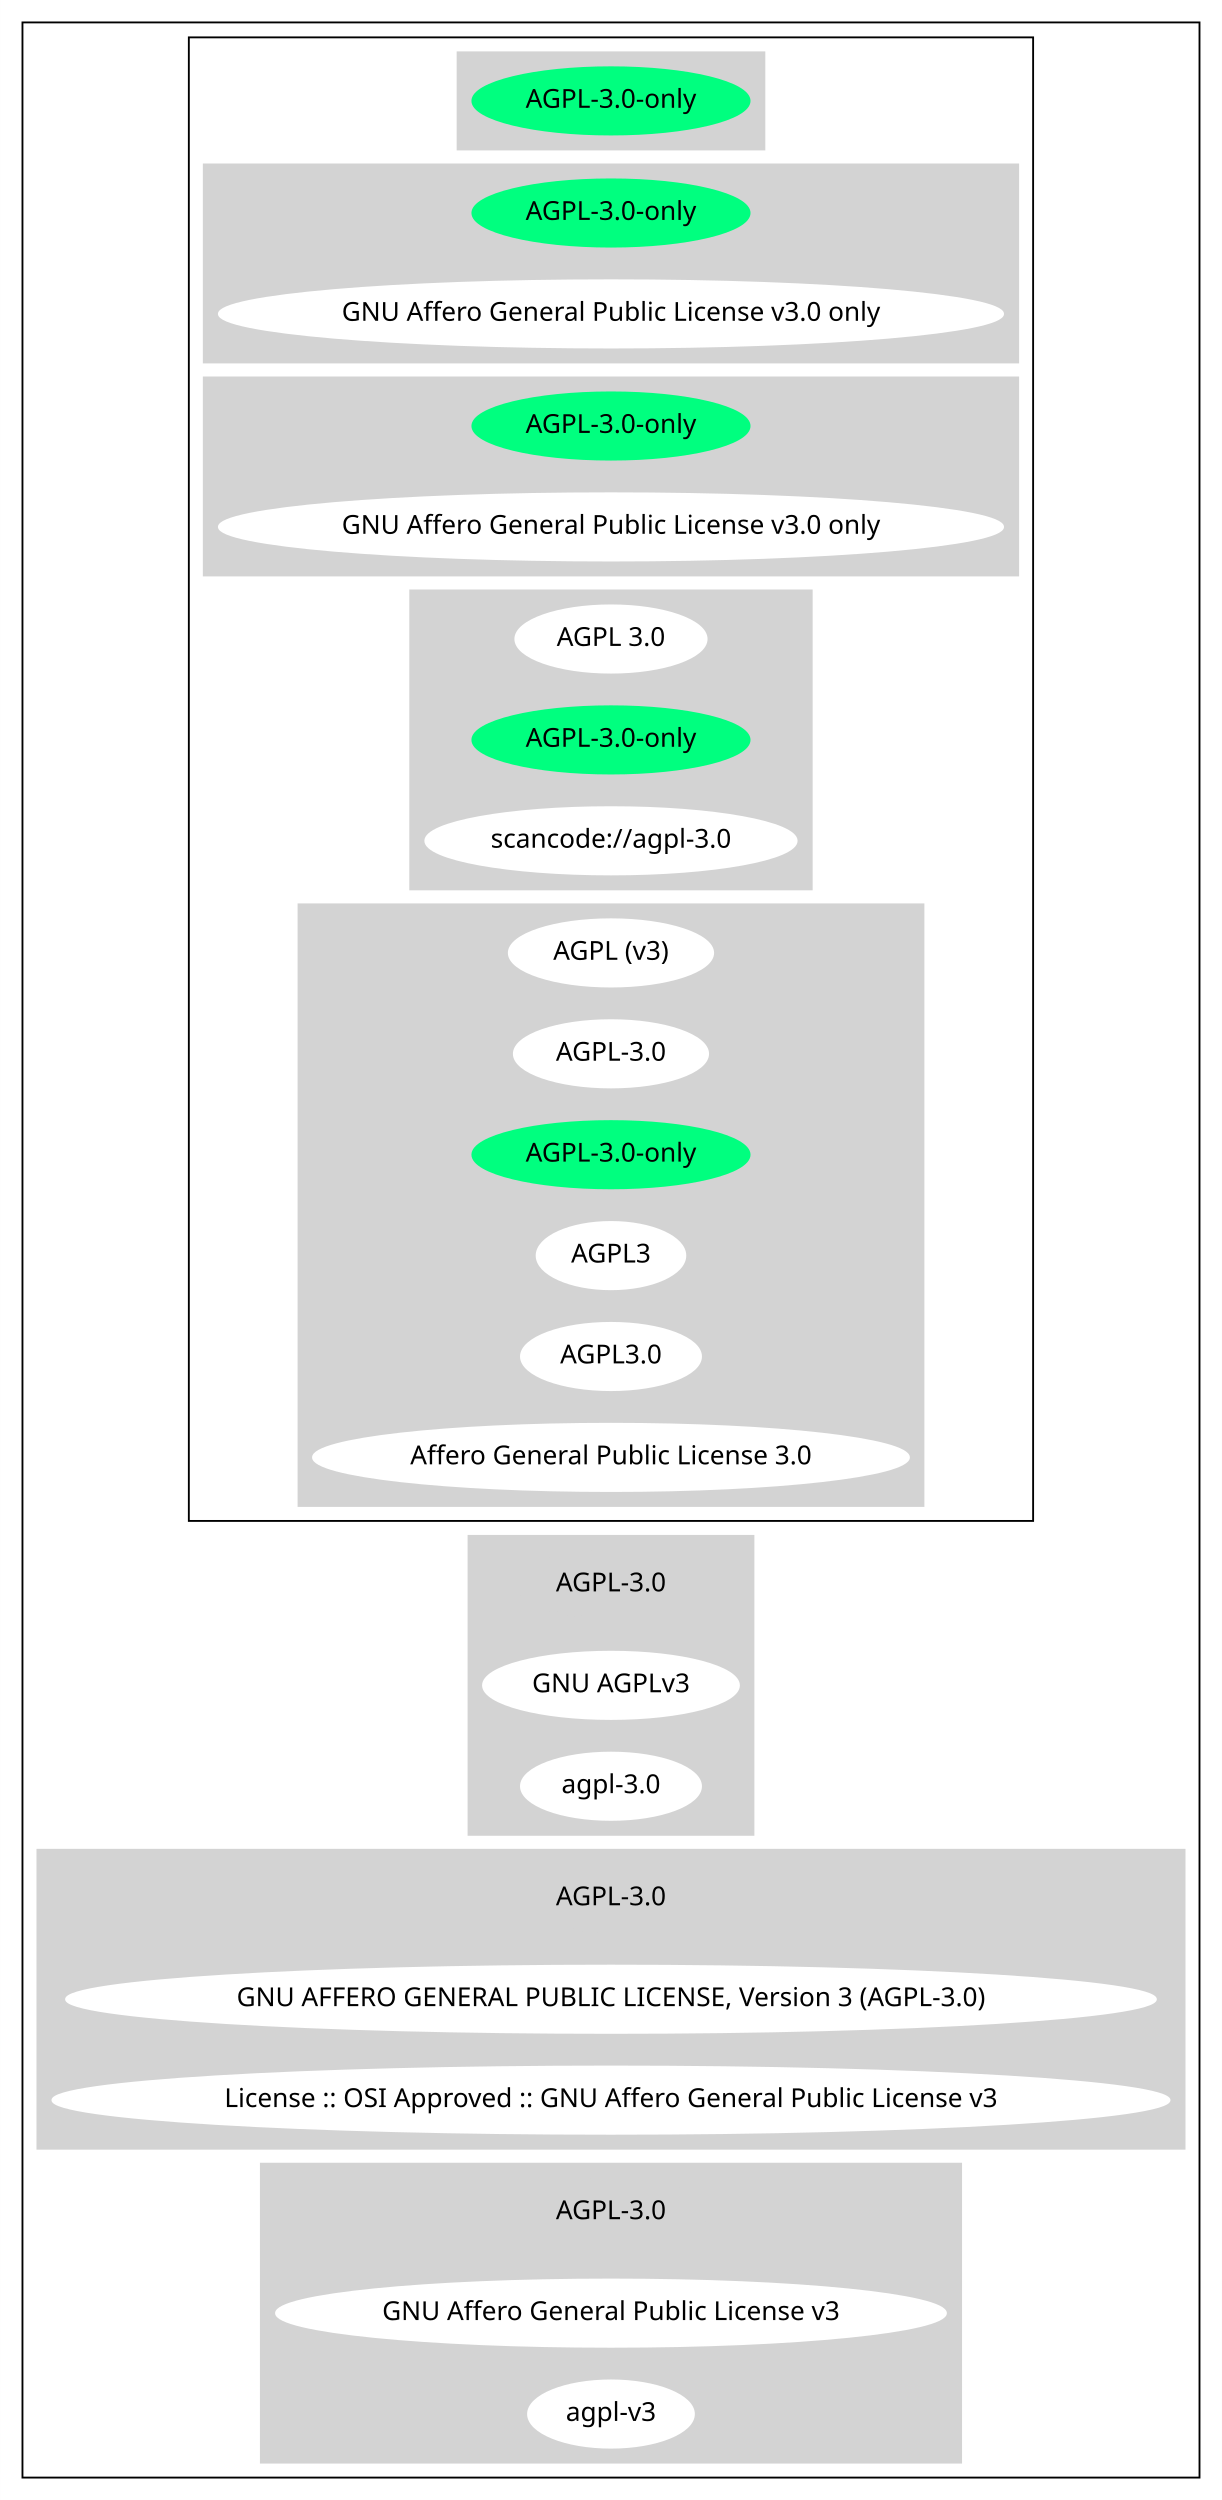
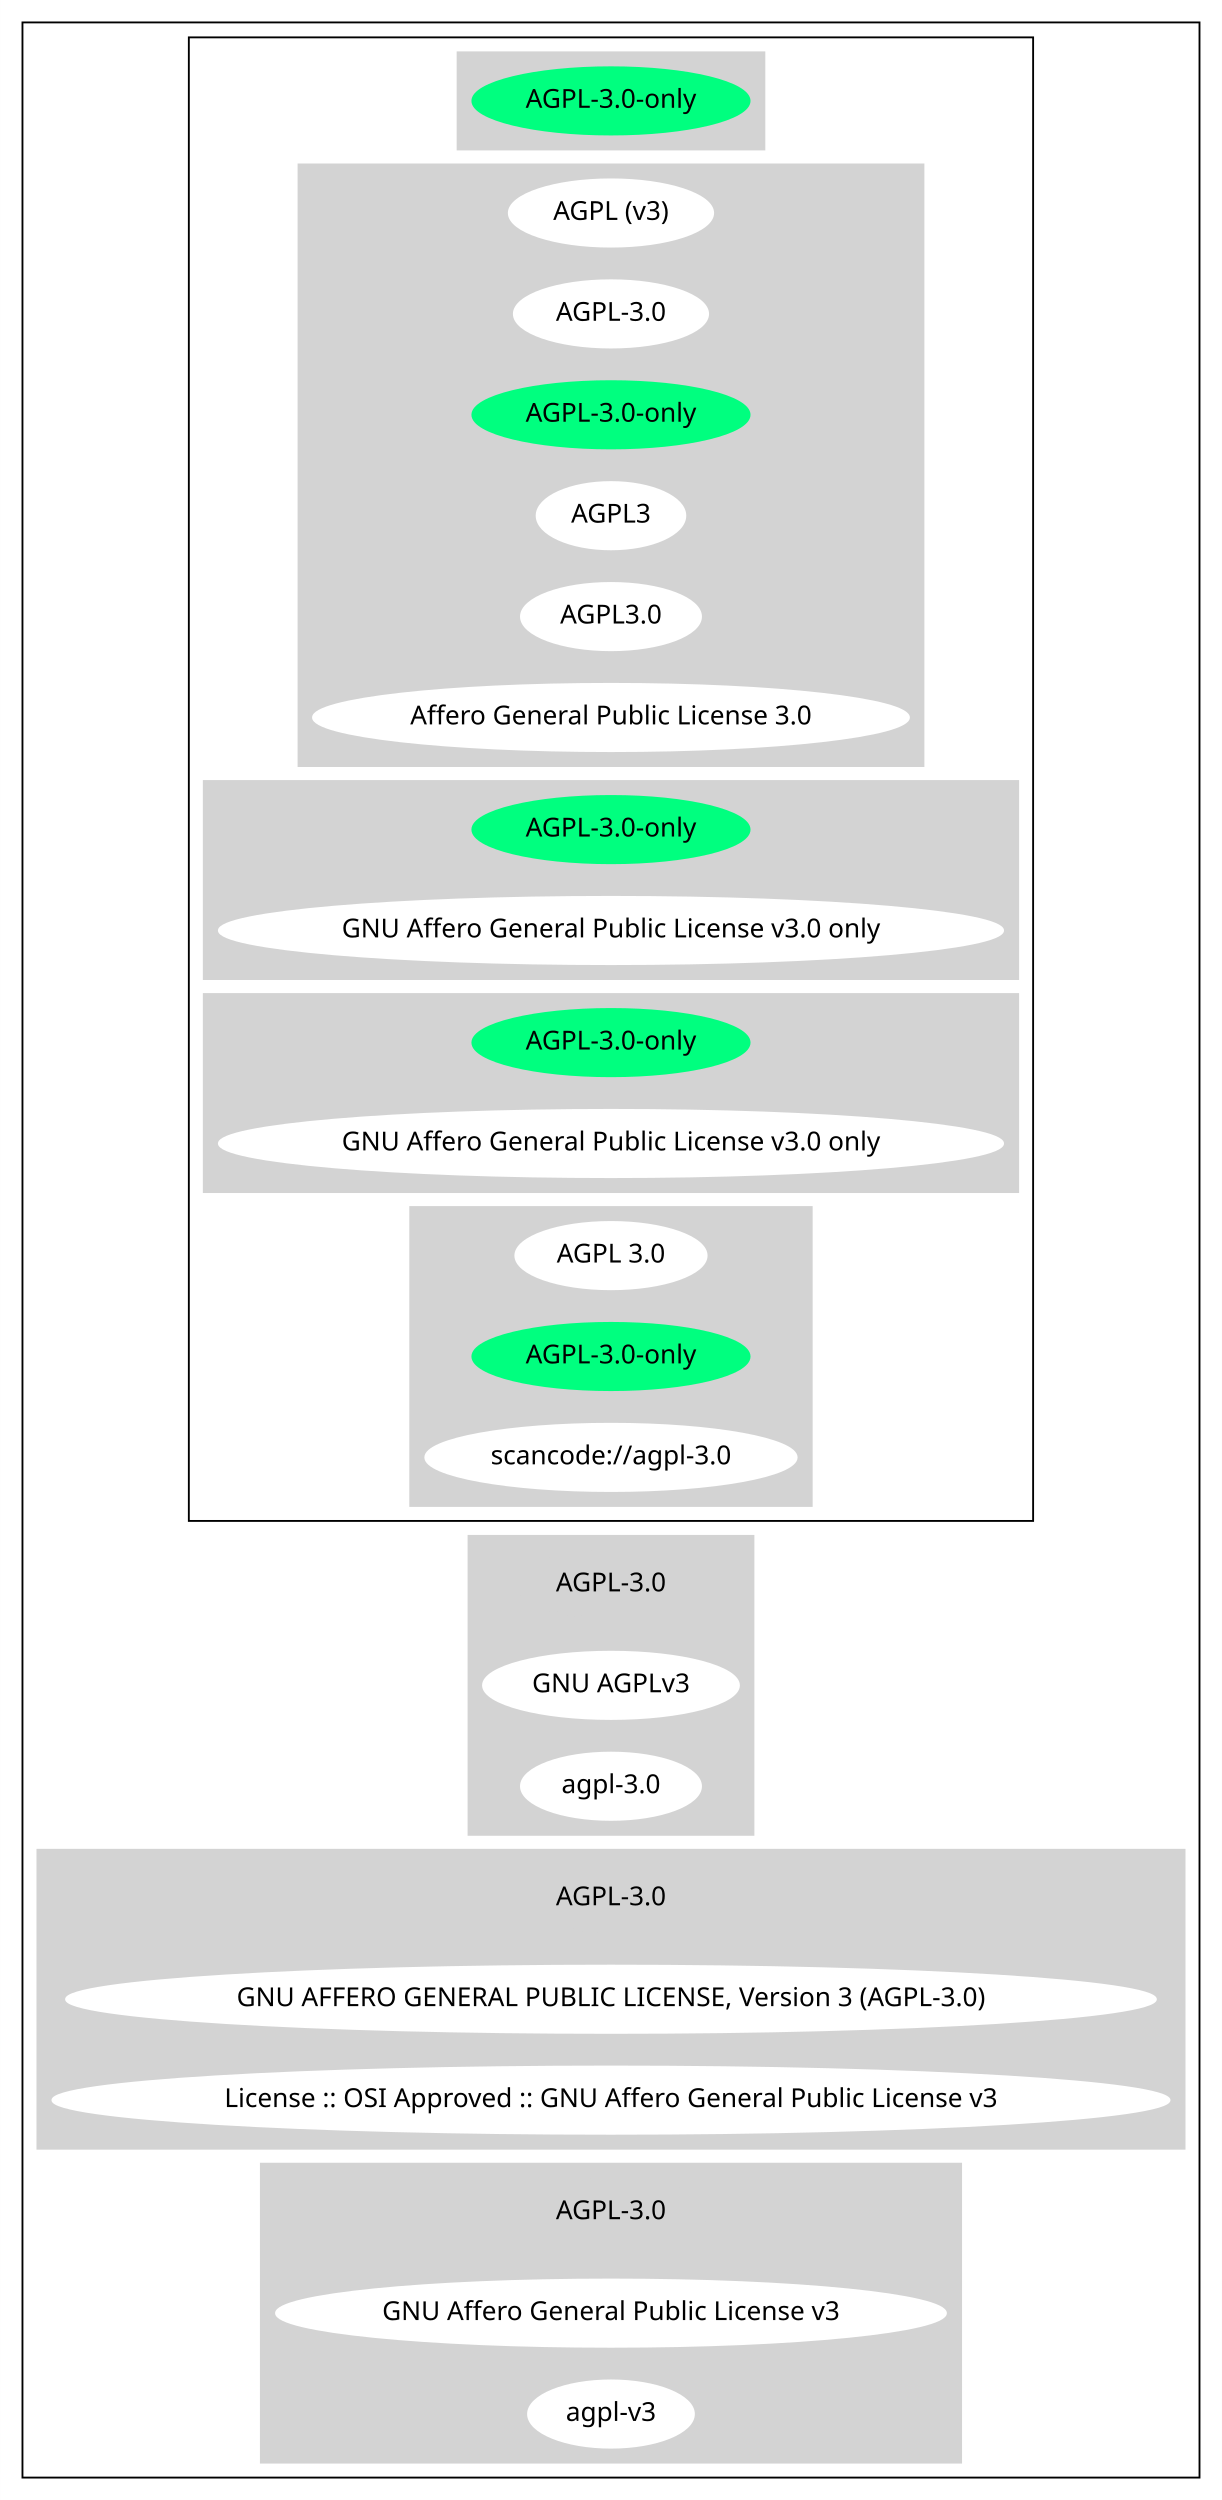
<svg xmlns="http://www.w3.org/2000/svg" width="654pt" height="1338pt" viewBox="0.00 0.00 653.95 1338.00">
  <g id="graph0" class="graph" transform="scale(1 1) rotate(0) translate(4 1334)">
    <polygon fill="white" stroke="transparent" points="-4,4 -4,-1334 649.95,-1334 649.95,4 -4,4" />
    <g id="clust1" class="cluster">
      <polygon fill="none" stroke="black" points="8,-8 8,-1322 637.95,-1322 637.95,-8 8,-8" />
    </g>
    <g id="clust2" class="cluster">
      <polygon fill="none" stroke="black" points="97.04,-520 97.04,-1314 548.9,-1314 548.9,-520 97.04,-520" />
    </g>
    <g id="clust3" class="cluster">
      <polygon fill="lightgray" stroke="lightgray" points="240.88,-1254 240.88,-1306 405.07,-1306 405.07,-1254 240.88,-1254" />
    </g>
    <g id="clust4" class="cluster">
-       <polygon fill="lightgray" stroke="lightgray" points="105.04,-1140 105.04,-1246 540.9,-1246 540.9,-1140 105.04,-1140" />
+       <polygon fill="lightgray" stroke="lightgray" points="155.74,-924 155.74,-1246 490.21,-1246 490.21,-924 155.74,-924" />
    </g>
    <g id="clust5" class="cluster">
-       <polygon fill="lightgray" stroke="lightgray" points="105.04,-1026 105.04,-1132 540.9,-1132 540.9,-1026 105.04,-1026" />
+       <polygon fill="lightgray" stroke="lightgray" points="105.04,-810 105.04,-916 540.9,-916 540.9,-810 105.04,-810" />
    </g>
    <g id="clust6" class="cluster">
-       <polygon fill="lightgray" stroke="lightgray" points="215.53,-858 215.53,-1018 430.41,-1018 430.41,-858 215.53,-858" />
+       <polygon fill="lightgray" stroke="lightgray" points="105.04,-696 105.04,-802 540.9,-802 540.9,-696 105.04,-696" />
    </g>
    <g id="clust7" class="cluster">
-       <polygon fill="lightgray" stroke="lightgray" points="155.74,-528 155.74,-850 490.21,-850 490.21,-528 155.74,-528" />
+       <polygon fill="lightgray" stroke="lightgray" points="215.53,-528 215.53,-688 430.41,-688 430.41,-528 215.53,-528" />
    </g>
    <g id="clust8" class="cluster">
      <polygon fill="lightgray" stroke="lightgray" points="246.73,-352 246.73,-512 399.22,-512 399.22,-352 246.73,-352" />
    </g>
    <g id="clust9" class="cluster">
      <polygon fill="lightgray" stroke="lightgray" points="16,-184 16,-344 629.95,-344 629.95,-184 16,-184" />
    </g>
    <g id="clust10" class="cluster">
      <polygon fill="lightgray" stroke="lightgray" points="135.59,-16 135.59,-176 510.36,-176 510.36,-16 135.59,-16" />
    </g>
    <g id="node1" class="node">
      <ellipse fill="springgreen" stroke="springgreen" cx="322.97" cy="-1280" rx="74.19" ry="18" />
      <text text-anchor="middle" x="322.97" y="-1276.3" font-family="Times-Roman" font-size="14.00">AGPL-3.0-only</text>
    </g>
    <g id="node2" class="node">
-       <ellipse fill="springgreen" stroke="springgreen" cx="322.97" cy="-1220" rx="74.19" ry="18" />
-       <text text-anchor="middle" x="322.97" y="-1216.3" font-family="Times-Roman" font-size="14.00">AGPL-3.0-only</text>
+       <ellipse fill="white" stroke="white" cx="322.97" cy="-1220" rx="54.69" ry="18" />
+       <text text-anchor="middle" x="322.97" y="-1216.3" font-family="Times-Roman" font-size="14.00">AGPL (v3)</text>
    </g>
    <g id="node3" class="node">
-       <ellipse fill="white" stroke="white" cx="322.97" cy="-1166" rx="209.86" ry="18" />
-       <text text-anchor="middle" x="322.97" y="-1162.3" font-family="Times-Roman" font-size="14.00">GNU Affero General Public License v3.0 only</text>
+       <ellipse fill="white" stroke="white" cx="322.97" cy="-1166" rx="51.99" ry="18" />
+       <text text-anchor="middle" x="322.97" y="-1162.3" font-family="Times-Roman" font-size="14.00">AGPL-3.0</text>
    </g>
    <g id="node4" class="node">
-       <ellipse fill="springgreen" stroke="springgreen" cx="322.97" cy="-1106" rx="74.19" ry="18" />
-       <text text-anchor="middle" x="322.97" y="-1102.3" font-family="Times-Roman" font-size="14.00">AGPL-3.0-only</text>
+       <ellipse fill="springgreen" stroke="springgreen" cx="322.97" cy="-1112" rx="74.19" ry="18" />
+       <text text-anchor="middle" x="322.97" y="-1108.3" font-family="Times-Roman" font-size="14.00">AGPL-3.0-only</text>
    </g>
    <g id="node5" class="node">
-       <ellipse fill="white" stroke="white" cx="322.97" cy="-1052" rx="209.86" ry="18" />
-       <text text-anchor="middle" x="322.97" y="-1048.3" font-family="Times-Roman" font-size="14.00">GNU Affero General Public License v3.0 only</text>
+       <ellipse fill="white" stroke="white" cx="322.97" cy="-1058" rx="39.79" ry="18" />
+       <text text-anchor="middle" x="322.97" y="-1054.3" font-family="Times-Roman" font-size="14.00">AGPL3</text>
    </g>
    <g id="node6" class="node">
-       <ellipse fill="white" stroke="white" cx="322.97" cy="-992" rx="51.19" ry="18" />
-       <text text-anchor="middle" x="322.97" y="-988.3" font-family="Times-Roman" font-size="14.00">AGPL 3.0</text>
+       <ellipse fill="white" stroke="white" cx="322.97" cy="-1004" rx="48.19" ry="18" />
+       <text text-anchor="middle" x="322.97" y="-1000.3" font-family="Times-Roman" font-size="14.00">AGPL3.0</text>
    </g>
    <g id="node7" class="node">
-       <ellipse fill="springgreen" stroke="springgreen" cx="322.97" cy="-938" rx="74.19" ry="18" />
-       <text text-anchor="middle" x="322.97" y="-934.3" font-family="Times-Roman" font-size="14.00">AGPL-3.0-only</text>
+       <ellipse fill="white" stroke="white" cx="322.97" cy="-950" rx="159.47" ry="18" />
+       <text text-anchor="middle" x="322.97" y="-946.3" font-family="Times-Roman" font-size="14.00">Affero General Public License 3.0</text>
    </g>
    <g id="node8" class="node">
-       <ellipse fill="white" stroke="white" cx="322.97" cy="-884" rx="99.38" ry="18" />
-       <text text-anchor="middle" x="322.97" y="-880.3" font-family="Times-Roman" font-size="14.00">scancode://agpl-3.0</text>
+       <ellipse fill="springgreen" stroke="springgreen" cx="322.97" cy="-890" rx="74.19" ry="18" />
+       <text text-anchor="middle" x="322.97" y="-886.3" font-family="Times-Roman" font-size="14.00">AGPL-3.0-only</text>
    </g>
    <g id="node9" class="node">
-       <ellipse fill="white" stroke="white" cx="322.97" cy="-824" rx="54.69" ry="18" />
-       <text text-anchor="middle" x="322.97" y="-820.3" font-family="Times-Roman" font-size="14.00">AGPL (v3)</text>
+       <ellipse fill="white" stroke="white" cx="322.97" cy="-836" rx="209.86" ry="18" />
+       <text text-anchor="middle" x="322.97" y="-832.3" font-family="Times-Roman" font-size="14.00">GNU Affero General Public License v3.0 only</text>
    </g>
    <g id="node10" class="node">
-       <ellipse fill="white" stroke="white" cx="322.97" cy="-770" rx="51.99" ry="18" />
-       <text text-anchor="middle" x="322.97" y="-766.3" font-family="Times-Roman" font-size="14.00">AGPL-3.0</text>
+       <ellipse fill="springgreen" stroke="springgreen" cx="322.97" cy="-776" rx="74.19" ry="18" />
+       <text text-anchor="middle" x="322.97" y="-772.3" font-family="Times-Roman" font-size="14.00">AGPL-3.0-only</text>
    </g>
    <g id="node11" class="node">
-       <ellipse fill="springgreen" stroke="springgreen" cx="322.97" cy="-716" rx="74.19" ry="18" />
-       <text text-anchor="middle" x="322.97" y="-712.3" font-family="Times-Roman" font-size="14.00">AGPL-3.0-only</text>
+       <ellipse fill="white" stroke="white" cx="322.97" cy="-722" rx="209.86" ry="18" />
+       <text text-anchor="middle" x="322.97" y="-718.3" font-family="Times-Roman" font-size="14.00">GNU Affero General Public License v3.0 only</text>
    </g>
    <g id="node12" class="node">
-       <ellipse fill="white" stroke="white" cx="322.97" cy="-662" rx="39.79" ry="18" />
-       <text text-anchor="middle" x="322.97" y="-658.3" font-family="Times-Roman" font-size="14.00">AGPL3</text>
+       <ellipse fill="white" stroke="white" cx="322.97" cy="-662" rx="51.19" ry="18" />
+       <text text-anchor="middle" x="322.97" y="-658.3" font-family="Times-Roman" font-size="14.00">AGPL 3.0</text>
    </g>
    <g id="node13" class="node">
-       <ellipse fill="white" stroke="white" cx="322.97" cy="-608" rx="48.19" ry="18" />
-       <text text-anchor="middle" x="322.97" y="-604.3" font-family="Times-Roman" font-size="14.00">AGPL3.0</text>
+       <ellipse fill="springgreen" stroke="springgreen" cx="322.97" cy="-608" rx="74.19" ry="18" />
+       <text text-anchor="middle" x="322.97" y="-604.3" font-family="Times-Roman" font-size="14.00">AGPL-3.0-only</text>
    </g>
    <g id="node14" class="node">
-       <ellipse fill="white" stroke="white" cx="322.97" cy="-554" rx="159.47" ry="18" />
-       <text text-anchor="middle" x="322.97" y="-550.3" font-family="Times-Roman" font-size="14.00">Affero General Public License 3.0</text>
+       <ellipse fill="white" stroke="white" cx="322.97" cy="-554" rx="99.38" ry="18" />
+       <text text-anchor="middle" x="322.97" y="-550.3" font-family="Times-Roman" font-size="14.00">scancode://agpl-3.0</text>
    </g>
    <g id="node15" class="node">
      <ellipse fill="lightgray" stroke="lightgray" cx="322.97" cy="-486" rx="51.99" ry="18" />
      <text text-anchor="middle" x="322.97" y="-482.3" font-family="Times-Roman" font-size="14.00">AGPL-3.0</text>
    </g>
    <g id="node16" class="node">
      <ellipse fill="white" stroke="white" cx="322.97" cy="-432" rx="68.49" ry="18" />
      <text text-anchor="middle" x="322.97" y="-428.3" font-family="Times-Roman" font-size="14.00">GNU AGPLv3</text>
    </g>
    <g id="node17" class="node">
      <ellipse fill="white" stroke="white" cx="322.97" cy="-378" rx="48.19" ry="18" />
      <text text-anchor="middle" x="322.97" y="-374.3" font-family="Times-Roman" font-size="14.00">agpl-3.0</text>
    </g>
    <g id="node18" class="node">
      <ellipse fill="lightgray" stroke="lightgray" cx="322.97" cy="-318" rx="51.99" ry="18" />
      <text text-anchor="middle" x="322.97" y="-314.3" font-family="Times-Roman" font-size="14.00">AGPL-3.0</text>
    </g>
    <g id="node19" class="node">
      <ellipse fill="white" stroke="white" cx="322.97" cy="-264" rx="291.65" ry="18" />
      <text text-anchor="middle" x="322.97" y="-260.3" font-family="Times-Roman" font-size="14.00">GNU AFFERO GENERAL PUBLIC LICENSE, Version 3 (AGPL-3.0)</text>
    </g>
    <g id="node20" class="node">
      <ellipse fill="white" stroke="white" cx="322.97" cy="-210" rx="298.95" ry="18" />
      <text text-anchor="middle" x="322.97" y="-206.3" font-family="Times-Roman" font-size="14.00">License :: OSI Approved :: GNU Affero General Public License v3</text>
    </g>
    <g id="node21" class="node">
      <ellipse fill="lightgray" stroke="lightgray" cx="322.97" cy="-150" rx="51.99" ry="18" />
      <text text-anchor="middle" x="322.97" y="-146.3" font-family="Times-Roman" font-size="14.00">AGPL-3.0</text>
    </g>
    <g id="node22" class="node">
      <ellipse fill="white" stroke="white" cx="322.97" cy="-96" rx="179.27" ry="18" />
      <text text-anchor="middle" x="322.97" y="-92.3" font-family="Times-Roman" font-size="14.00">GNU Affero General Public License v3</text>
    </g>
    <g id="node23" class="node">
      <ellipse fill="white" stroke="white" cx="322.97" cy="-42" rx="44.39" ry="18" />
      <text text-anchor="middle" x="322.97" y="-38.3" font-family="Times-Roman" font-size="14.00">agpl-v3</text>
    </g>
  </g>
</svg>
